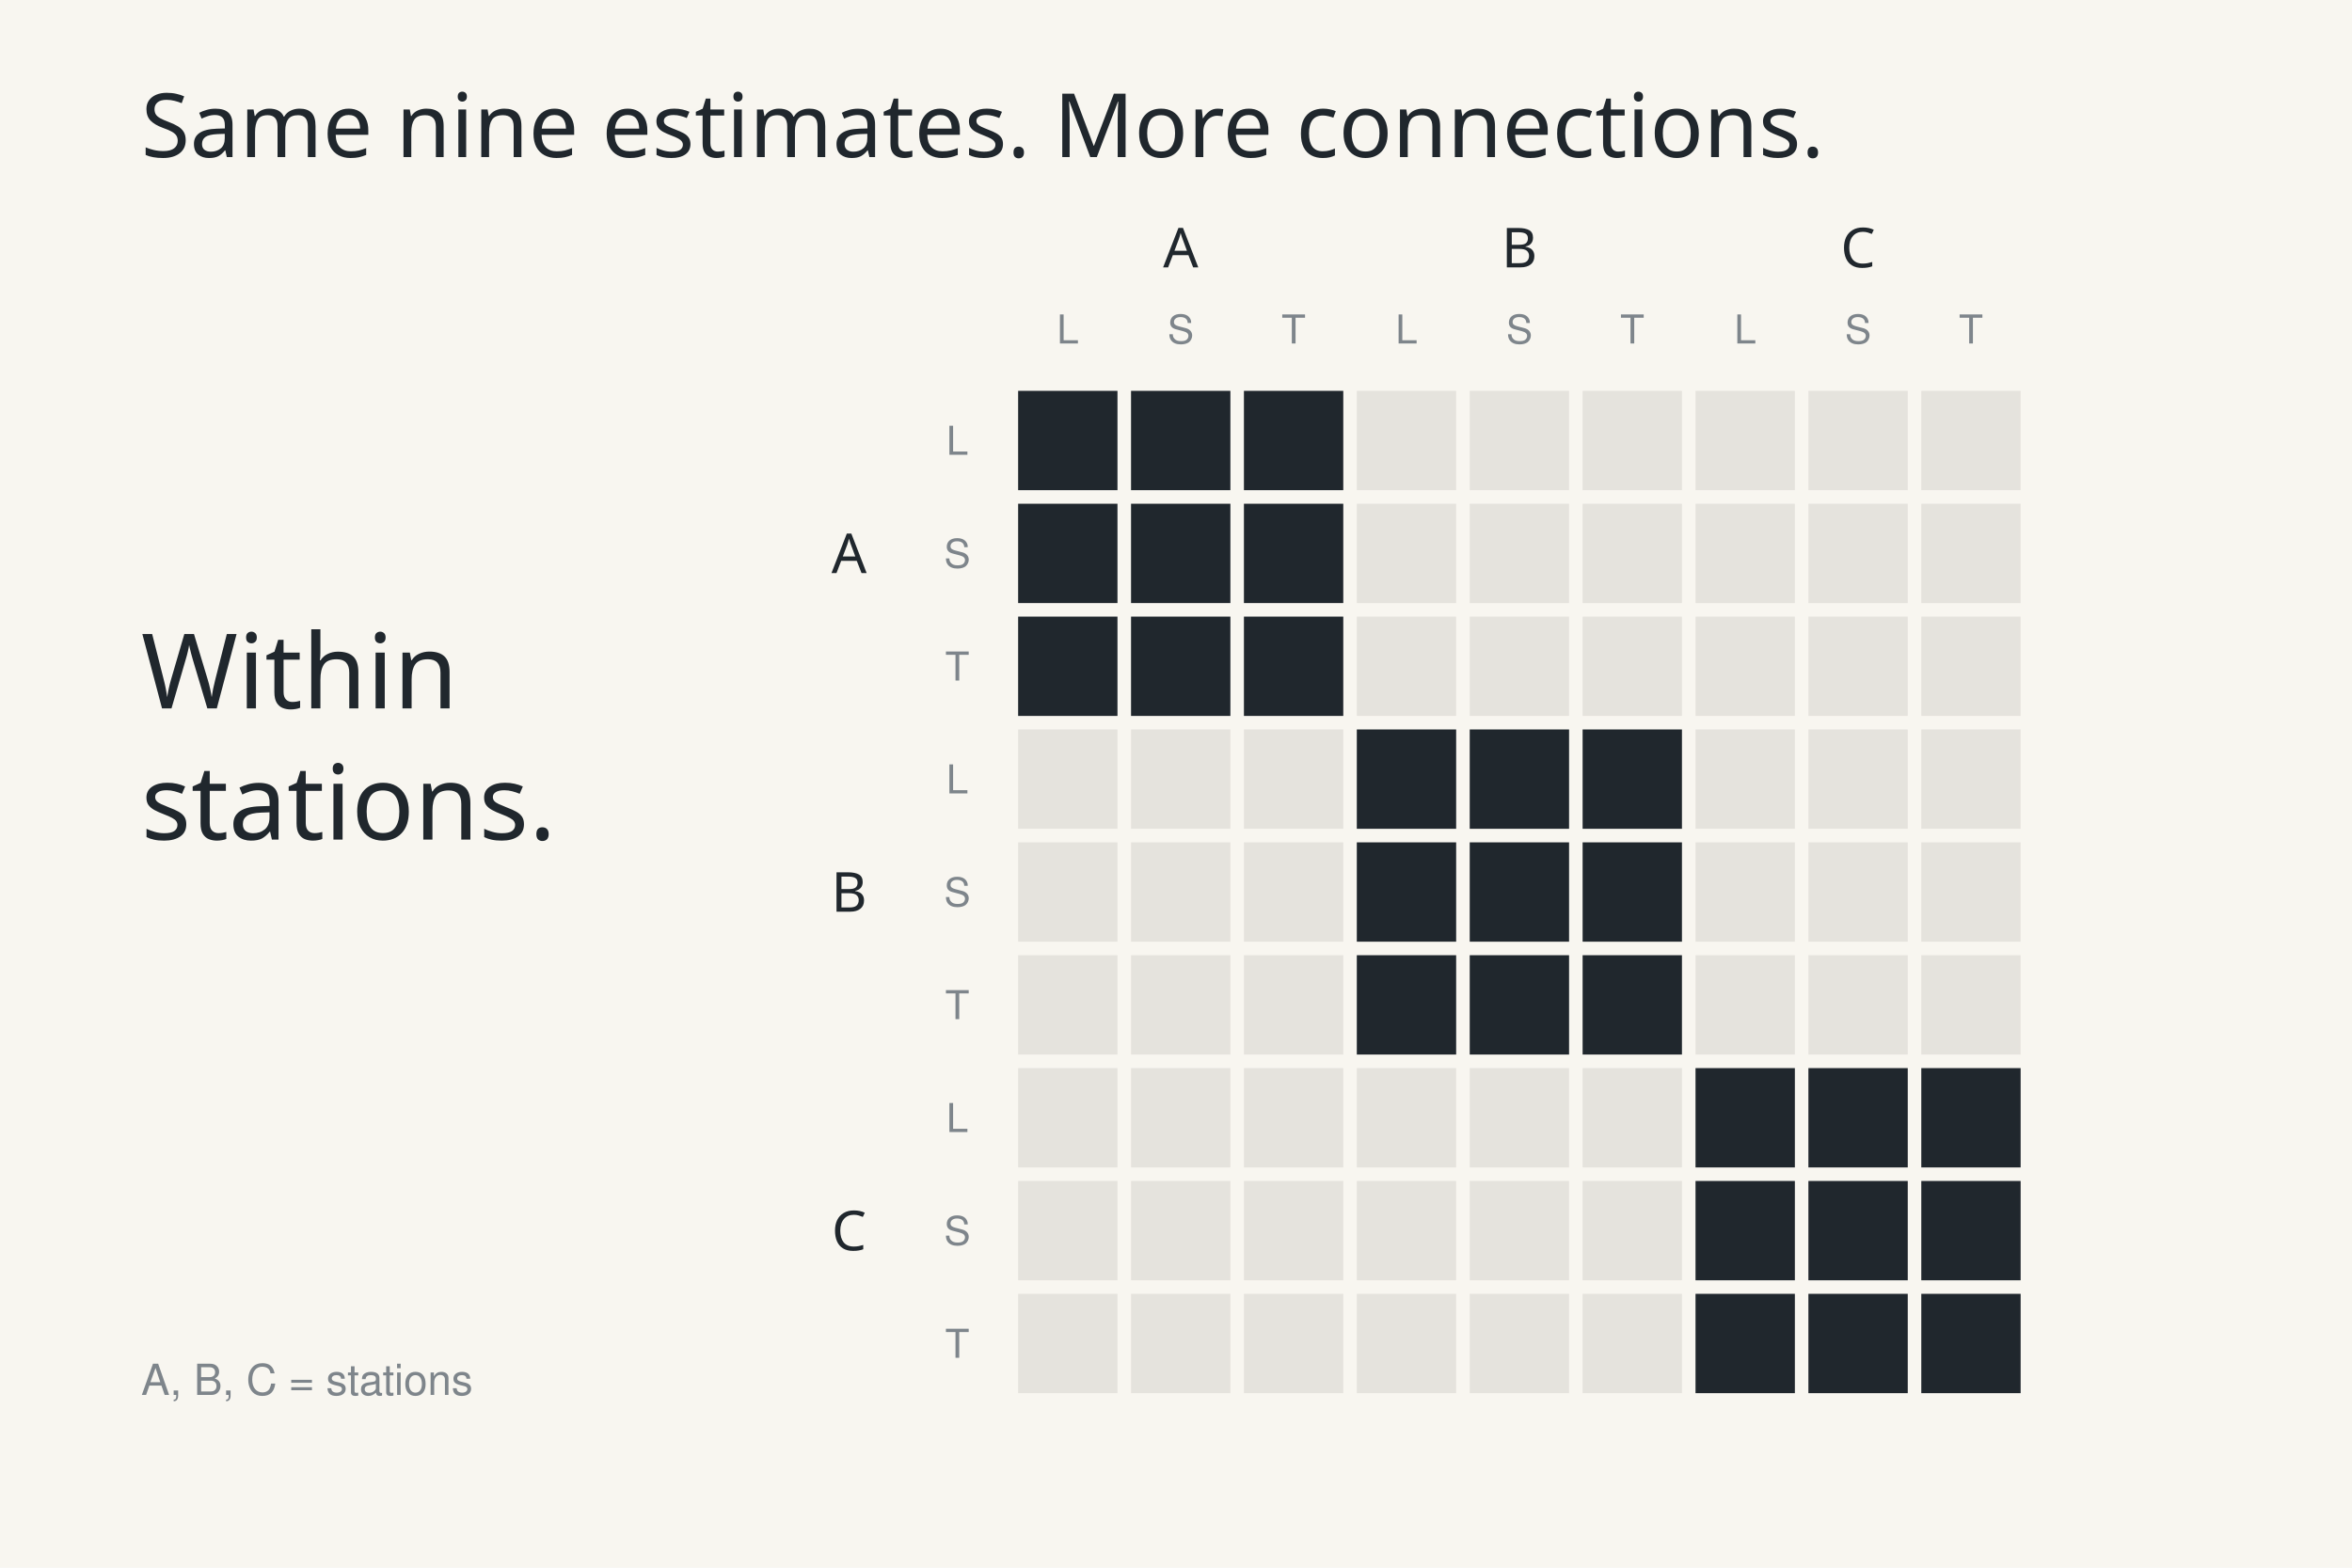
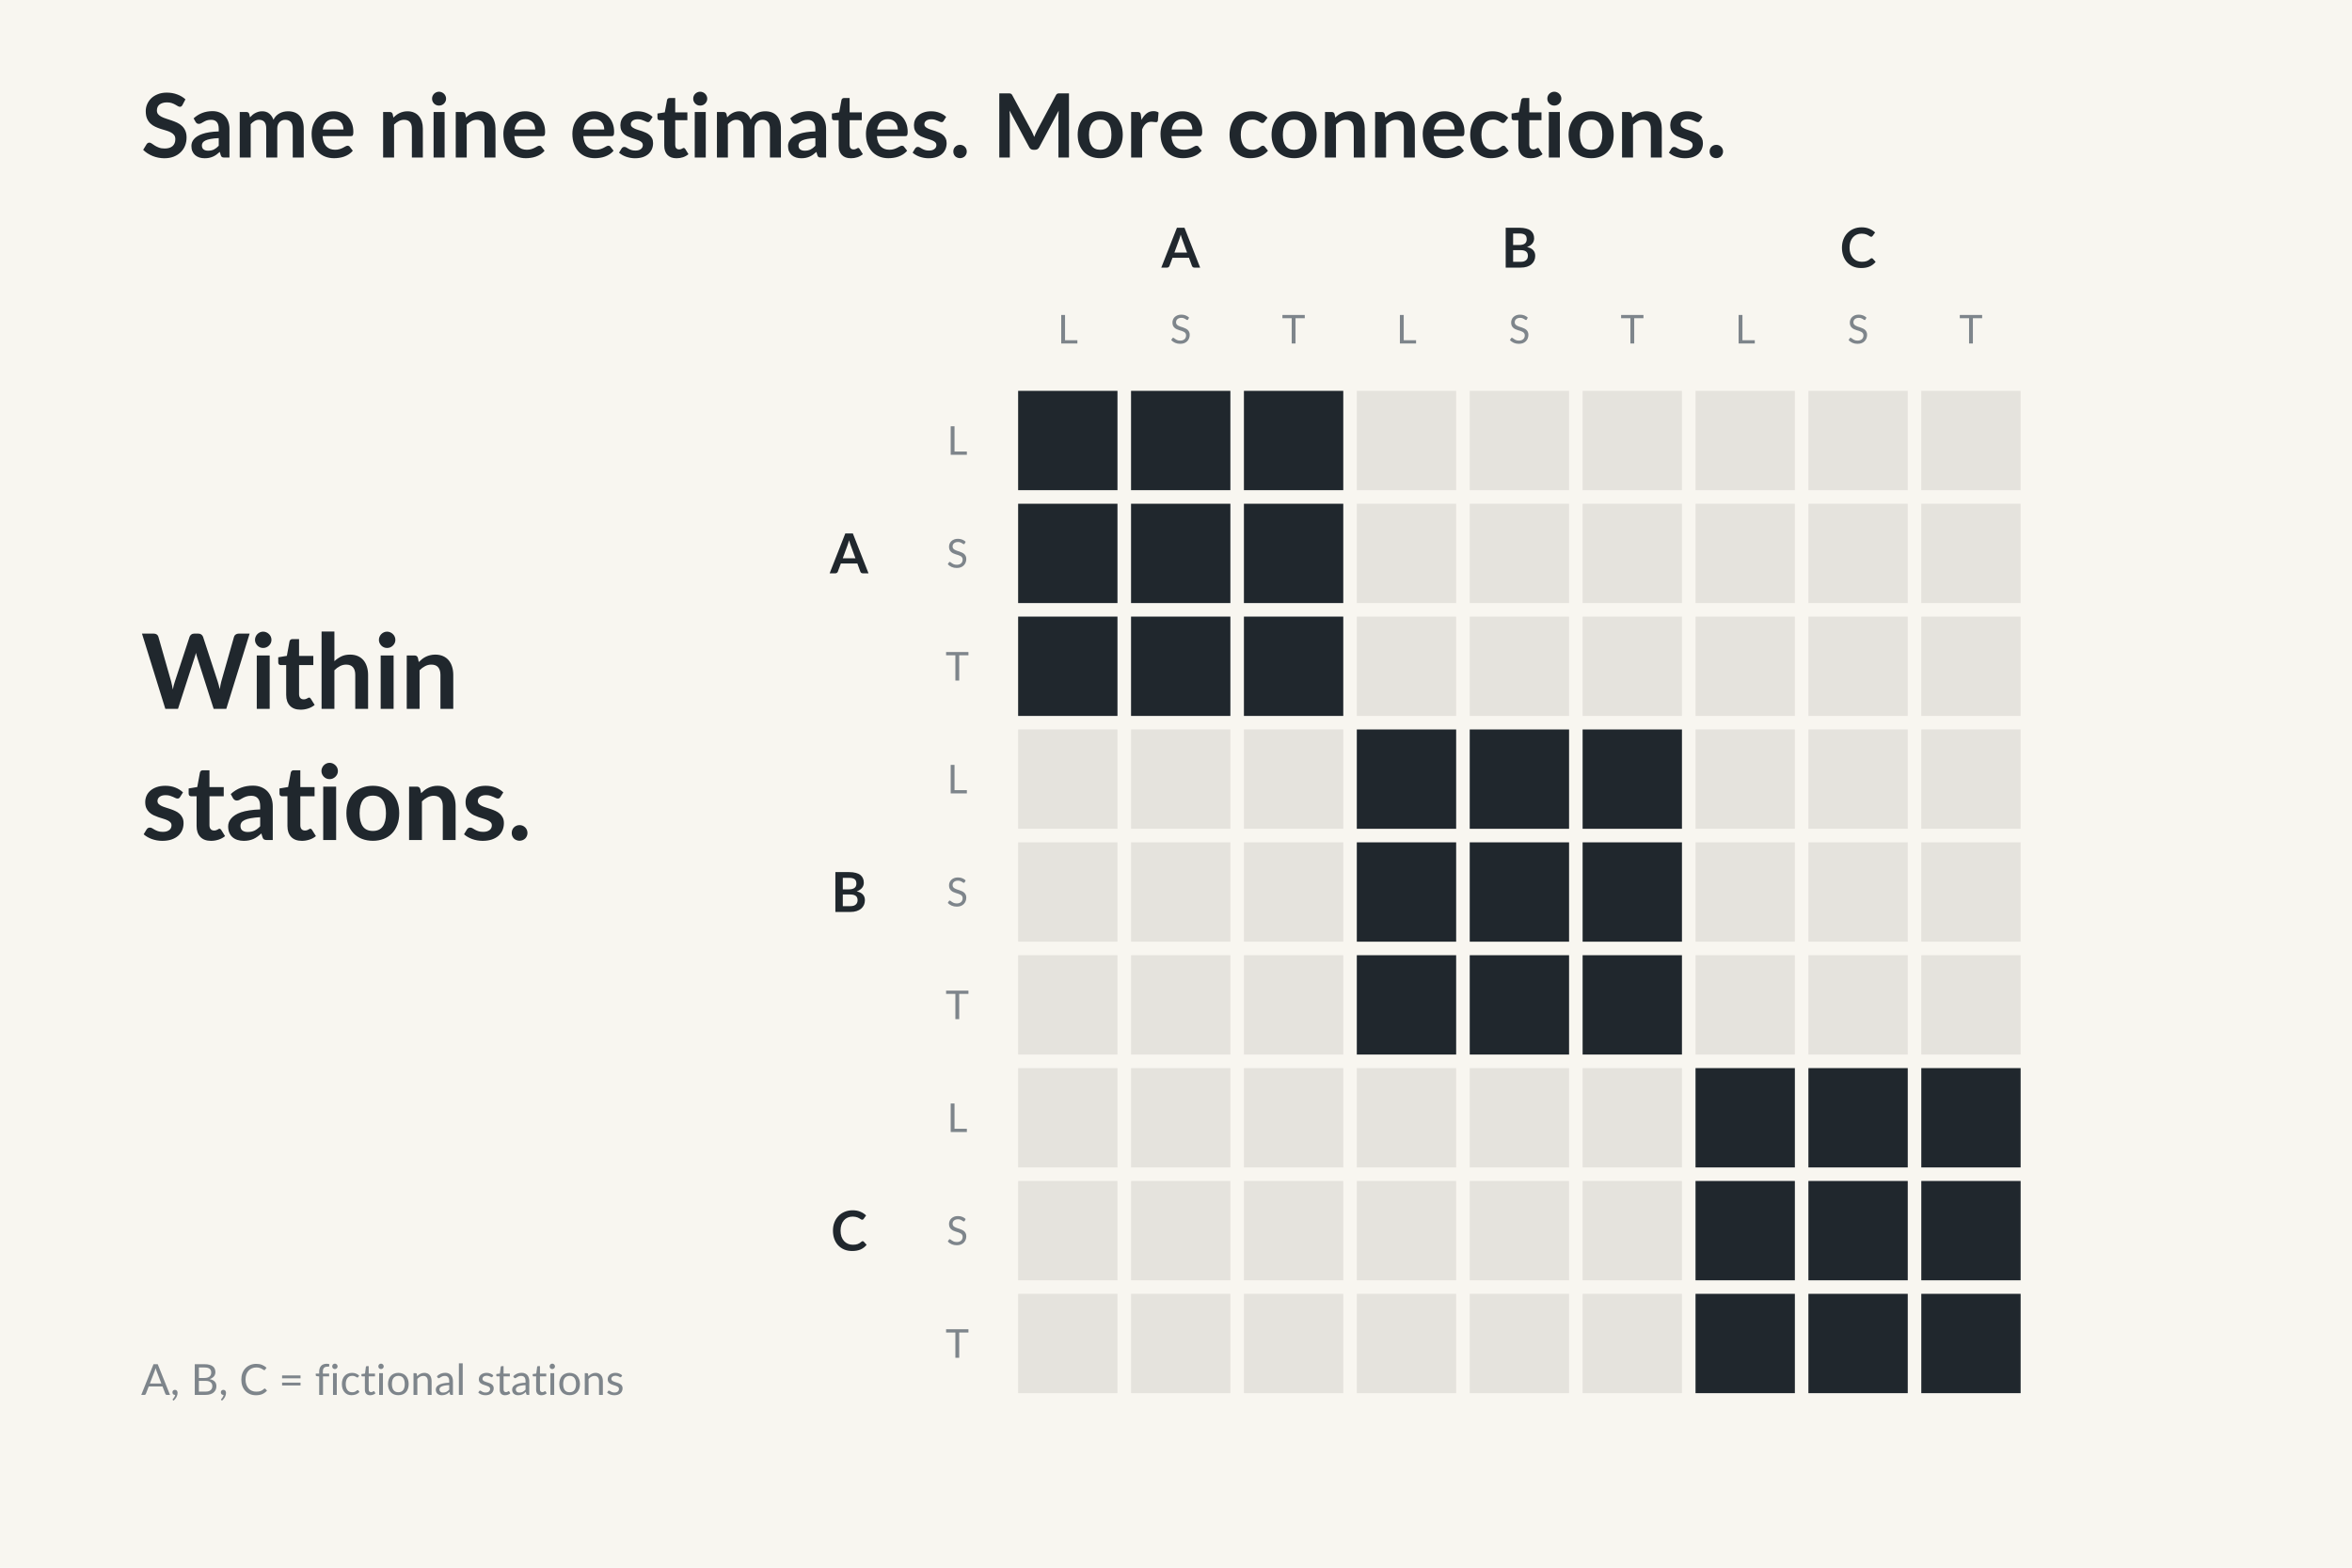
<svg xmlns="http://www.w3.org/2000/svg" width="768.00pt" height="512.00pt" viewBox="0 0 768.00 512.00">
  <g class="svglite">
    <defs>
      <style type="text/css">
    .svglite line, .svglite polyline, .svglite polygon, .svglite path, .svglite rect, .svglite circle {
      fill: none;
      stroke: #000000;
      stroke-linecap: round;
      stroke-linejoin: round;
      stroke-miterlimit: 10.00;
    }
    .svglite text {
      white-space: pre;
    }
    .svglite g.glyphgroup path {
      fill: inherit;
      stroke: none;
    }
  </style>
    </defs>
    <rect width="100%" height="100%" style="stroke: none; fill: #FFFFFF;" />
    <defs>
      <clipPath id="cpMC4wMHw3NjguMDB8MC4wMHw1MTIuMDA=">
        <rect x="0.00" y="0.00" width="768.00" height="512.00" />
      </clipPath>
    </defs>
    <g clip-path="url(#cpMC4wMHw3NjguMDB8MC4wMHw1MTIuMDA=)">
      <rect x="0.00" y="0.00" width="768.00" height="512.00" style="stroke-width: 0.75; stroke: none; fill: #F8F6F0;" />
-       <text x="46.08" y="51.31" style="font-size: 29.00px;fill: #20272D; font-family: &quot;Noto Sans Syriac&quot;;" textLength="521.09px" lengthAdjust="spacingAndGlyphs">Same nine estimates. More connections.</text>
-       <text x="46.08" y="231.36" style="font-size: 34.00px;fill: #20272D; font-family: &quot;Noto Sans Syriac&quot;;" textLength="94.45px" lengthAdjust="spacingAndGlyphs">Within</text>
-       <text x="46.08" y="274.20" style="font-size: 34.00px;fill: #20272D; font-family: &quot;Noto Sans Syriac&quot;;" textLength="126.22px" lengthAdjust="spacingAndGlyphs">stations.</text>
+       <text x="46.08" y="51.45" style="font-size: 29.00px; font-weight: bold;fill: #20272D; font-family: &quot;Lato&quot;;" textLength="516.81px" lengthAdjust="spacingAndGlyphs">Same nine estimates. More connections.</text>
+       <text x="46.08" y="231.51" style="font-size: 34.00px; font-weight: bold;fill: #20272D; font-family: &quot;Lato&quot;;" textLength="105.83px" lengthAdjust="spacingAndGlyphs">Within</text>
+       <text x="46.08" y="274.35" style="font-size: 34.00px; font-weight: bold;fill: #20272D; font-family: &quot;Lato&quot;;" textLength="129.36px" lengthAdjust="spacingAndGlyphs">stations.</text>
      <rect x="332.45" y="127.65" width="32.44" height="32.44" style="stroke-width: 0.75; stroke: none; fill: #20272D;" />
      <rect x="369.32" y="127.65" width="32.44" height="32.44" style="stroke-width: 0.75; stroke: none; fill: #20272D;" />
      <rect x="406.18" y="127.65" width="32.44" height="32.44" style="stroke-width: 0.75; stroke: none; fill: #20272D;" />
      <rect x="443.04" y="127.65" width="32.44" height="32.44" style="stroke-width: 0.75; stroke: none; fill: #E5E3DD;" />
      <rect x="479.91" y="127.65" width="32.44" height="32.44" style="stroke-width: 0.75; stroke: none; fill: #E5E3DD;" />
      <rect x="516.77" y="127.65" width="32.44" height="32.44" style="stroke-width: 0.75; stroke: none; fill: #E5E3DD;" />
      <rect x="553.64" y="127.65" width="32.44" height="32.44" style="stroke-width: 0.75; stroke: none; fill: #E5E3DD;" />
      <rect x="590.50" y="127.65" width="32.44" height="32.44" style="stroke-width: 0.75; stroke: none; fill: #E5E3DD;" />
      <rect x="627.36" y="127.65" width="32.44" height="32.44" style="stroke-width: 0.75; stroke: none; fill: #E5E3DD;" />
      <rect x="332.45" y="164.52" width="32.44" height="32.44" style="stroke-width: 0.75; stroke: none; fill: #20272D;" />
      <rect x="369.32" y="164.52" width="32.44" height="32.44" style="stroke-width: 0.75; stroke: none; fill: #20272D;" />
      <rect x="406.18" y="164.52" width="32.44" height="32.44" style="stroke-width: 0.75; stroke: none; fill: #20272D;" />
      <rect x="443.04" y="164.52" width="32.44" height="32.44" style="stroke-width: 0.75; stroke: none; fill: #E5E3DD;" />
      <rect x="479.91" y="164.52" width="32.44" height="32.44" style="stroke-width: 0.75; stroke: none; fill: #E5E3DD;" />
      <rect x="516.77" y="164.52" width="32.44" height="32.44" style="stroke-width: 0.75; stroke: none; fill: #E5E3DD;" />
      <rect x="553.64" y="164.52" width="32.44" height="32.44" style="stroke-width: 0.75; stroke: none; fill: #E5E3DD;" />
      <rect x="590.50" y="164.52" width="32.44" height="32.44" style="stroke-width: 0.75; stroke: none; fill: #E5E3DD;" />
      <rect x="627.36" y="164.52" width="32.44" height="32.44" style="stroke-width: 0.75; stroke: none; fill: #E5E3DD;" />
      <rect x="332.45" y="201.38" width="32.44" height="32.44" style="stroke-width: 0.75; stroke: none; fill: #20272D;" />
      <rect x="369.32" y="201.38" width="32.44" height="32.44" style="stroke-width: 0.75; stroke: none; fill: #20272D;" />
      <rect x="406.18" y="201.38" width="32.44" height="32.44" style="stroke-width: 0.75; stroke: none; fill: #20272D;" />
      <rect x="443.04" y="201.38" width="32.44" height="32.44" style="stroke-width: 0.75; stroke: none; fill: #E5E3DD;" />
      <rect x="479.91" y="201.38" width="32.44" height="32.44" style="stroke-width: 0.75; stroke: none; fill: #E5E3DD;" />
      <rect x="516.77" y="201.38" width="32.44" height="32.44" style="stroke-width: 0.75; stroke: none; fill: #E5E3DD;" />
      <rect x="553.64" y="201.38" width="32.44" height="32.44" style="stroke-width: 0.75; stroke: none; fill: #E5E3DD;" />
      <rect x="590.50" y="201.38" width="32.44" height="32.44" style="stroke-width: 0.75; stroke: none; fill: #E5E3DD;" />
      <rect x="627.36" y="201.38" width="32.44" height="32.44" style="stroke-width: 0.75; stroke: none; fill: #E5E3DD;" />
      <rect x="332.45" y="238.24" width="32.44" height="32.44" style="stroke-width: 0.75; stroke: none; fill: #E5E3DD;" />
      <rect x="369.32" y="238.24" width="32.44" height="32.44" style="stroke-width: 0.75; stroke: none; fill: #E5E3DD;" />
      <rect x="406.18" y="238.24" width="32.44" height="32.44" style="stroke-width: 0.75; stroke: none; fill: #E5E3DD;" />
      <rect x="443.04" y="238.24" width="32.44" height="32.44" style="stroke-width: 0.75; stroke: none; fill: #20272D;" />
      <rect x="479.91" y="238.24" width="32.44" height="32.44" style="stroke-width: 0.75; stroke: none; fill: #20272D;" />
      <rect x="516.77" y="238.24" width="32.44" height="32.44" style="stroke-width: 0.75; stroke: none; fill: #20272D;" />
      <rect x="553.64" y="238.24" width="32.44" height="32.44" style="stroke-width: 0.75; stroke: none; fill: #E5E3DD;" />
      <rect x="590.50" y="238.24" width="32.44" height="32.44" style="stroke-width: 0.75; stroke: none; fill: #E5E3DD;" />
      <rect x="627.36" y="238.24" width="32.44" height="32.44" style="stroke-width: 0.75; stroke: none; fill: #E5E3DD;" />
      <rect x="332.45" y="275.11" width="32.44" height="32.44" style="stroke-width: 0.75; stroke: none; fill: #E5E3DD;" />
      <rect x="369.32" y="275.11" width="32.44" height="32.44" style="stroke-width: 0.75; stroke: none; fill: #E5E3DD;" />
      <rect x="406.18" y="275.11" width="32.44" height="32.44" style="stroke-width: 0.75; stroke: none; fill: #E5E3DD;" />
      <rect x="443.04" y="275.11" width="32.44" height="32.44" style="stroke-width: 0.75; stroke: none; fill: #20272D;" />
      <rect x="479.91" y="275.11" width="32.44" height="32.44" style="stroke-width: 0.75; stroke: none; fill: #20272D;" />
      <rect x="516.77" y="275.11" width="32.44" height="32.44" style="stroke-width: 0.75; stroke: none; fill: #20272D;" />
      <rect x="553.64" y="275.11" width="32.44" height="32.44" style="stroke-width: 0.75; stroke: none; fill: #E5E3DD;" />
      <rect x="590.50" y="275.11" width="32.44" height="32.44" style="stroke-width: 0.75; stroke: none; fill: #E5E3DD;" />
      <rect x="627.36" y="275.11" width="32.44" height="32.44" style="stroke-width: 0.75; stroke: none; fill: #E5E3DD;" />
      <rect x="332.45" y="311.97" width="32.44" height="32.44" style="stroke-width: 0.75; stroke: none; fill: #E5E3DD;" />
      <rect x="369.32" y="311.97" width="32.44" height="32.44" style="stroke-width: 0.75; stroke: none; fill: #E5E3DD;" />
      <rect x="406.18" y="311.97" width="32.44" height="32.44" style="stroke-width: 0.75; stroke: none; fill: #E5E3DD;" />
      <rect x="443.04" y="311.97" width="32.44" height="32.44" style="stroke-width: 0.75; stroke: none; fill: #20272D;" />
      <rect x="479.91" y="311.97" width="32.44" height="32.44" style="stroke-width: 0.75; stroke: none; fill: #20272D;" />
      <rect x="516.77" y="311.97" width="32.44" height="32.44" style="stroke-width: 0.75; stroke: none; fill: #20272D;" />
      <rect x="553.64" y="311.97" width="32.44" height="32.44" style="stroke-width: 0.75; stroke: none; fill: #E5E3DD;" />
      <rect x="590.50" y="311.97" width="32.44" height="32.44" style="stroke-width: 0.75; stroke: none; fill: #E5E3DD;" />
      <rect x="627.36" y="311.97" width="32.44" height="32.44" style="stroke-width: 0.75; stroke: none; fill: #E5E3DD;" />
      <rect x="332.45" y="348.84" width="32.44" height="32.44" style="stroke-width: 0.75; stroke: none; fill: #E5E3DD;" />
      <rect x="369.32" y="348.84" width="32.44" height="32.44" style="stroke-width: 0.75; stroke: none; fill: #E5E3DD;" />
      <rect x="406.18" y="348.84" width="32.44" height="32.44" style="stroke-width: 0.75; stroke: none; fill: #E5E3DD;" />
      <rect x="443.04" y="348.84" width="32.44" height="32.44" style="stroke-width: 0.75; stroke: none; fill: #E5E3DD;" />
      <rect x="479.91" y="348.84" width="32.44" height="32.44" style="stroke-width: 0.75; stroke: none; fill: #E5E3DD;" />
      <rect x="516.77" y="348.84" width="32.44" height="32.44" style="stroke-width: 0.75; stroke: none; fill: #E5E3DD;" />
      <rect x="553.64" y="348.84" width="32.44" height="32.44" style="stroke-width: 0.75; stroke: none; fill: #20272D;" />
      <rect x="590.50" y="348.84" width="32.44" height="32.44" style="stroke-width: 0.75; stroke: none; fill: #20272D;" />
      <rect x="627.36" y="348.84" width="32.44" height="32.44" style="stroke-width: 0.75; stroke: none; fill: #20272D;" />
      <rect x="332.45" y="385.70" width="32.44" height="32.44" style="stroke-width: 0.75; stroke: none; fill: #E5E3DD;" />
      <rect x="369.32" y="385.70" width="32.44" height="32.44" style="stroke-width: 0.75; stroke: none; fill: #E5E3DD;" />
      <rect x="406.18" y="385.70" width="32.44" height="32.44" style="stroke-width: 0.75; stroke: none; fill: #E5E3DD;" />
      <rect x="443.04" y="385.70" width="32.44" height="32.44" style="stroke-width: 0.75; stroke: none; fill: #E5E3DD;" />
      <rect x="479.91" y="385.70" width="32.44" height="32.44" style="stroke-width: 0.75; stroke: none; fill: #E5E3DD;" />
      <rect x="516.77" y="385.70" width="32.44" height="32.44" style="stroke-width: 0.75; stroke: none; fill: #E5E3DD;" />
      <rect x="553.64" y="385.70" width="32.44" height="32.44" style="stroke-width: 0.75; stroke: none; fill: #20272D;" />
      <rect x="590.50" y="385.70" width="32.44" height="32.44" style="stroke-width: 0.75; stroke: none; fill: #20272D;" />
      <rect x="627.36" y="385.70" width="32.44" height="32.44" style="stroke-width: 0.75; stroke: none; fill: #20272D;" />
      <rect x="332.45" y="422.56" width="32.44" height="32.44" style="stroke-width: 0.75; stroke: none; fill: #E5E3DD;" />
      <rect x="369.32" y="422.56" width="32.44" height="32.44" style="stroke-width: 0.75; stroke: none; fill: #E5E3DD;" />
      <rect x="406.18" y="422.56" width="32.44" height="32.44" style="stroke-width: 0.75; stroke: none; fill: #E5E3DD;" />
      <rect x="443.04" y="422.56" width="32.44" height="32.44" style="stroke-width: 0.75; stroke: none; fill: #E5E3DD;" />
      <rect x="479.91" y="422.56" width="32.44" height="32.44" style="stroke-width: 0.75; stroke: none; fill: #E5E3DD;" />
      <rect x="516.77" y="422.56" width="32.44" height="32.44" style="stroke-width: 0.75; stroke: none; fill: #E5E3DD;" />
      <rect x="553.64" y="422.56" width="32.44" height="32.44" style="stroke-width: 0.75; stroke: none; fill: #20272D;" />
      <rect x="590.50" y="422.56" width="32.44" height="32.44" style="stroke-width: 0.75; stroke: none; fill: #20272D;" />
      <rect x="627.36" y="422.56" width="32.44" height="32.44" style="stroke-width: 0.75; stroke: none; fill: #20272D;" />
-       <text x="348.67" y="112.18" text-anchor="middle" style="font-size: 13.00px;fill: #7E858B; font-family: &quot;Helvetica&quot;;" textLength="7.23px" lengthAdjust="spacingAndGlyphs">L</text>
-       <text x="312.58" y="148.53" text-anchor="middle" style="font-size: 13.00px;fill: #7E858B; font-family: &quot;Helvetica&quot;;" textLength="7.23px" lengthAdjust="spacingAndGlyphs">L</text>
-       <text x="385.54" y="112.18" text-anchor="middle" style="font-size: 13.00px;fill: #7E858B; font-family: &quot;Helvetica&quot;;" textLength="8.67px" lengthAdjust="spacingAndGlyphs">S</text>
-       <text x="312.58" y="185.40" text-anchor="middle" style="font-size: 13.00px;fill: #7E858B; font-family: &quot;Helvetica&quot;;" textLength="8.67px" lengthAdjust="spacingAndGlyphs">S</text>
-       <text x="422.40" y="112.18" text-anchor="middle" style="font-size: 13.00px;fill: #7E858B; font-family: &quot;Helvetica&quot;;" textLength="7.94px" lengthAdjust="spacingAndGlyphs">T</text>
-       <text x="312.58" y="222.26" text-anchor="middle" style="font-size: 13.00px;fill: #7E858B; font-family: &quot;Helvetica&quot;;" textLength="7.94px" lengthAdjust="spacingAndGlyphs">T</text>
-       <text x="459.26" y="112.18" text-anchor="middle" style="font-size: 13.00px;fill: #7E858B; font-family: &quot;Helvetica&quot;;" textLength="7.23px" lengthAdjust="spacingAndGlyphs">L</text>
-       <text x="312.58" y="259.13" text-anchor="middle" style="font-size: 13.00px;fill: #7E858B; font-family: &quot;Helvetica&quot;;" textLength="7.23px" lengthAdjust="spacingAndGlyphs">L</text>
-       <text x="496.13" y="112.18" text-anchor="middle" style="font-size: 13.00px;fill: #7E858B; font-family: &quot;Helvetica&quot;;" textLength="8.67px" lengthAdjust="spacingAndGlyphs">S</text>
-       <text x="312.58" y="295.99" text-anchor="middle" style="font-size: 13.00px;fill: #7E858B; font-family: &quot;Helvetica&quot;;" textLength="8.67px" lengthAdjust="spacingAndGlyphs">S</text>
-       <text x="532.99" y="112.18" text-anchor="middle" style="font-size: 13.00px;fill: #7E858B; font-family: &quot;Helvetica&quot;;" textLength="7.94px" lengthAdjust="spacingAndGlyphs">T</text>
-       <text x="312.58" y="332.85" text-anchor="middle" style="font-size: 13.00px;fill: #7E858B; font-family: &quot;Helvetica&quot;;" textLength="7.94px" lengthAdjust="spacingAndGlyphs">T</text>
-       <text x="569.86" y="112.18" text-anchor="middle" style="font-size: 13.00px;fill: #7E858B; font-family: &quot;Helvetica&quot;;" textLength="7.23px" lengthAdjust="spacingAndGlyphs">L</text>
-       <text x="312.58" y="369.72" text-anchor="middle" style="font-size: 13.00px;fill: #7E858B; font-family: &quot;Helvetica&quot;;" textLength="7.23px" lengthAdjust="spacingAndGlyphs">L</text>
-       <text x="606.72" y="112.18" text-anchor="middle" style="font-size: 13.00px;fill: #7E858B; font-family: &quot;Helvetica&quot;;" textLength="8.67px" lengthAdjust="spacingAndGlyphs">S</text>
-       <text x="312.58" y="406.58" text-anchor="middle" style="font-size: 13.00px;fill: #7E858B; font-family: &quot;Helvetica&quot;;" textLength="8.67px" lengthAdjust="spacingAndGlyphs">S</text>
-       <text x="643.58" y="112.18" text-anchor="middle" style="font-size: 13.00px;fill: #7E858B; font-family: &quot;Helvetica&quot;;" textLength="7.94px" lengthAdjust="spacingAndGlyphs">T</text>
-       <text x="312.58" y="443.45" text-anchor="middle" style="font-size: 13.00px;fill: #7E858B; font-family: &quot;Helvetica&quot;;" textLength="7.94px" lengthAdjust="spacingAndGlyphs">T</text>
-       <text x="385.54" y="87.32" text-anchor="middle" style="font-size: 18.00px;fill: #20272D; font-family: &quot;Noto Sans Syriac&quot;;" textLength="12.00px" lengthAdjust="spacingAndGlyphs">A</text>
-       <text x="277.25" y="187.16" text-anchor="middle" style="font-size: 18.00px;fill: #20272D; font-family: &quot;Noto Sans Syriac&quot;;" textLength="12.00px" lengthAdjust="spacingAndGlyphs">A</text>
-       <text x="496.13" y="87.32" text-anchor="middle" style="font-size: 18.00px;fill: #20272D; font-family: &quot;Noto Sans Syriac&quot;;" textLength="12.00px" lengthAdjust="spacingAndGlyphs">B</text>
-       <text x="277.25" y="297.75" text-anchor="middle" style="font-size: 18.00px;fill: #20272D; font-family: &quot;Noto Sans Syriac&quot;;" textLength="12.00px" lengthAdjust="spacingAndGlyphs">B</text>
-       <text x="606.72" y="87.32" text-anchor="middle" style="font-size: 18.00px;fill: #20272D; font-family: &quot;Noto Sans Syriac&quot;;" textLength="13.00px" lengthAdjust="spacingAndGlyphs">C</text>
-       <text x="277.25" y="408.35" text-anchor="middle" style="font-size: 18.00px;fill: #20272D; font-family: &quot;Noto Sans Syriac&quot;;" textLength="13.00px" lengthAdjust="spacingAndGlyphs">C</text>
-       <text x="46.08" y="455.58" style="font-size: 14.00px;fill: #7E858B; font-family: &quot;Helvetica&quot;;" textLength="108.55px" lengthAdjust="spacingAndGlyphs">A, B, C = stations</text>
+       <text x="348.67" y="112.18" text-anchor="middle" style="font-size: 13.00px;fill: #7E858B; font-family: &quot;Lato&quot;;" textLength="6.69px" lengthAdjust="spacingAndGlyphs">L</text>
+       <text x="312.58" y="148.53" text-anchor="middle" style="font-size: 13.00px;fill: #7E858B; font-family: &quot;Lato&quot;;" textLength="6.69px" lengthAdjust="spacingAndGlyphs">L</text>
+       <text x="385.54" y="112.18" text-anchor="middle" style="font-size: 13.00px;fill: #7E858B; font-family: &quot;Lato&quot;;" textLength="6.89px" lengthAdjust="spacingAndGlyphs">S</text>
+       <text x="312.58" y="185.39" text-anchor="middle" style="font-size: 13.00px;fill: #7E858B; font-family: &quot;Lato&quot;;" textLength="6.89px" lengthAdjust="spacingAndGlyphs">S</text>
+       <text x="422.40" y="112.18" text-anchor="middle" style="font-size: 13.00px;fill: #7E858B; font-family: &quot;Lato&quot;;" textLength="7.67px" lengthAdjust="spacingAndGlyphs">T</text>
+       <text x="312.58" y="222.26" text-anchor="middle" style="font-size: 13.00px;fill: #7E858B; font-family: &quot;Lato&quot;;" textLength="7.67px" lengthAdjust="spacingAndGlyphs">T</text>
+       <text x="459.26" y="112.18" text-anchor="middle" style="font-size: 13.00px;fill: #7E858B; font-family: &quot;Lato&quot;;" textLength="6.69px" lengthAdjust="spacingAndGlyphs">L</text>
+       <text x="312.58" y="259.12" text-anchor="middle" style="font-size: 13.00px;fill: #7E858B; font-family: &quot;Lato&quot;;" textLength="6.69px" lengthAdjust="spacingAndGlyphs">L</text>
+       <text x="496.13" y="112.18" text-anchor="middle" style="font-size: 13.00px;fill: #7E858B; font-family: &quot;Lato&quot;;" textLength="6.89px" lengthAdjust="spacingAndGlyphs">S</text>
+       <text x="312.58" y="295.99" text-anchor="middle" style="font-size: 13.00px;fill: #7E858B; font-family: &quot;Lato&quot;;" textLength="6.89px" lengthAdjust="spacingAndGlyphs">S</text>
+       <text x="532.99" y="112.18" text-anchor="middle" style="font-size: 13.00px;fill: #7E858B; font-family: &quot;Lato&quot;;" textLength="7.67px" lengthAdjust="spacingAndGlyphs">T</text>
+       <text x="312.58" y="332.85" text-anchor="middle" style="font-size: 13.00px;fill: #7E858B; font-family: &quot;Lato&quot;;" textLength="7.67px" lengthAdjust="spacingAndGlyphs">T</text>
+       <text x="569.86" y="112.18" text-anchor="middle" style="font-size: 13.00px;fill: #7E858B; font-family: &quot;Lato&quot;;" textLength="6.69px" lengthAdjust="spacingAndGlyphs">L</text>
+       <text x="312.58" y="369.71" text-anchor="middle" style="font-size: 13.00px;fill: #7E858B; font-family: &quot;Lato&quot;;" textLength="6.69px" lengthAdjust="spacingAndGlyphs">L</text>
+       <text x="606.72" y="112.18" text-anchor="middle" style="font-size: 13.00px;fill: #7E858B; font-family: &quot;Lato&quot;;" textLength="6.89px" lengthAdjust="spacingAndGlyphs">S</text>
+       <text x="312.58" y="406.58" text-anchor="middle" style="font-size: 13.00px;fill: #7E858B; font-family: &quot;Lato&quot;;" textLength="6.89px" lengthAdjust="spacingAndGlyphs">S</text>
+       <text x="643.58" y="112.18" text-anchor="middle" style="font-size: 13.00px;fill: #7E858B; font-family: &quot;Lato&quot;;" textLength="7.67px" lengthAdjust="spacingAndGlyphs">T</text>
+       <text x="312.58" y="443.44" text-anchor="middle" style="font-size: 13.00px;fill: #7E858B; font-family: &quot;Lato&quot;;" textLength="7.67px" lengthAdjust="spacingAndGlyphs">T</text>
+       <text x="385.54" y="87.40" text-anchor="middle" style="font-size: 18.00px; font-weight: bold;fill: #20272D; font-family: &quot;Lato&quot;;" textLength="12.78px" lengthAdjust="spacingAndGlyphs">A</text>
+       <text x="277.25" y="187.24" text-anchor="middle" style="font-size: 18.00px; font-weight: bold;fill: #20272D; font-family: &quot;Lato&quot;;" textLength="12.78px" lengthAdjust="spacingAndGlyphs">A</text>
+       <text x="496.13" y="87.40" text-anchor="middle" style="font-size: 18.00px; font-weight: bold;fill: #20272D; font-family: &quot;Lato&quot;;" textLength="11.73px" lengthAdjust="spacingAndGlyphs">B</text>
+       <text x="277.25" y="297.84" text-anchor="middle" style="font-size: 18.00px; font-weight: bold;fill: #20272D; font-family: &quot;Lato&quot;;" textLength="11.73px" lengthAdjust="spacingAndGlyphs">B</text>
+       <text x="606.72" y="87.40" text-anchor="middle" style="font-size: 18.00px; font-weight: bold;fill: #20272D; font-family: &quot;Lato&quot;;" textLength="12.06px" lengthAdjust="spacingAndGlyphs">C</text>
+       <text x="277.25" y="408.43" text-anchor="middle" style="font-size: 18.00px; font-weight: bold;fill: #20272D; font-family: &quot;Lato&quot;;" textLength="12.06px" lengthAdjust="spacingAndGlyphs">C</text>
+       <text x="46.08" y="455.57" style="font-size: 14.00px;fill: #7E858B; font-family: &quot;Lato&quot;;" textLength="154.12px" lengthAdjust="spacingAndGlyphs">A, B, C = fictional stations</text>
    </g>
  </g>
</svg>
